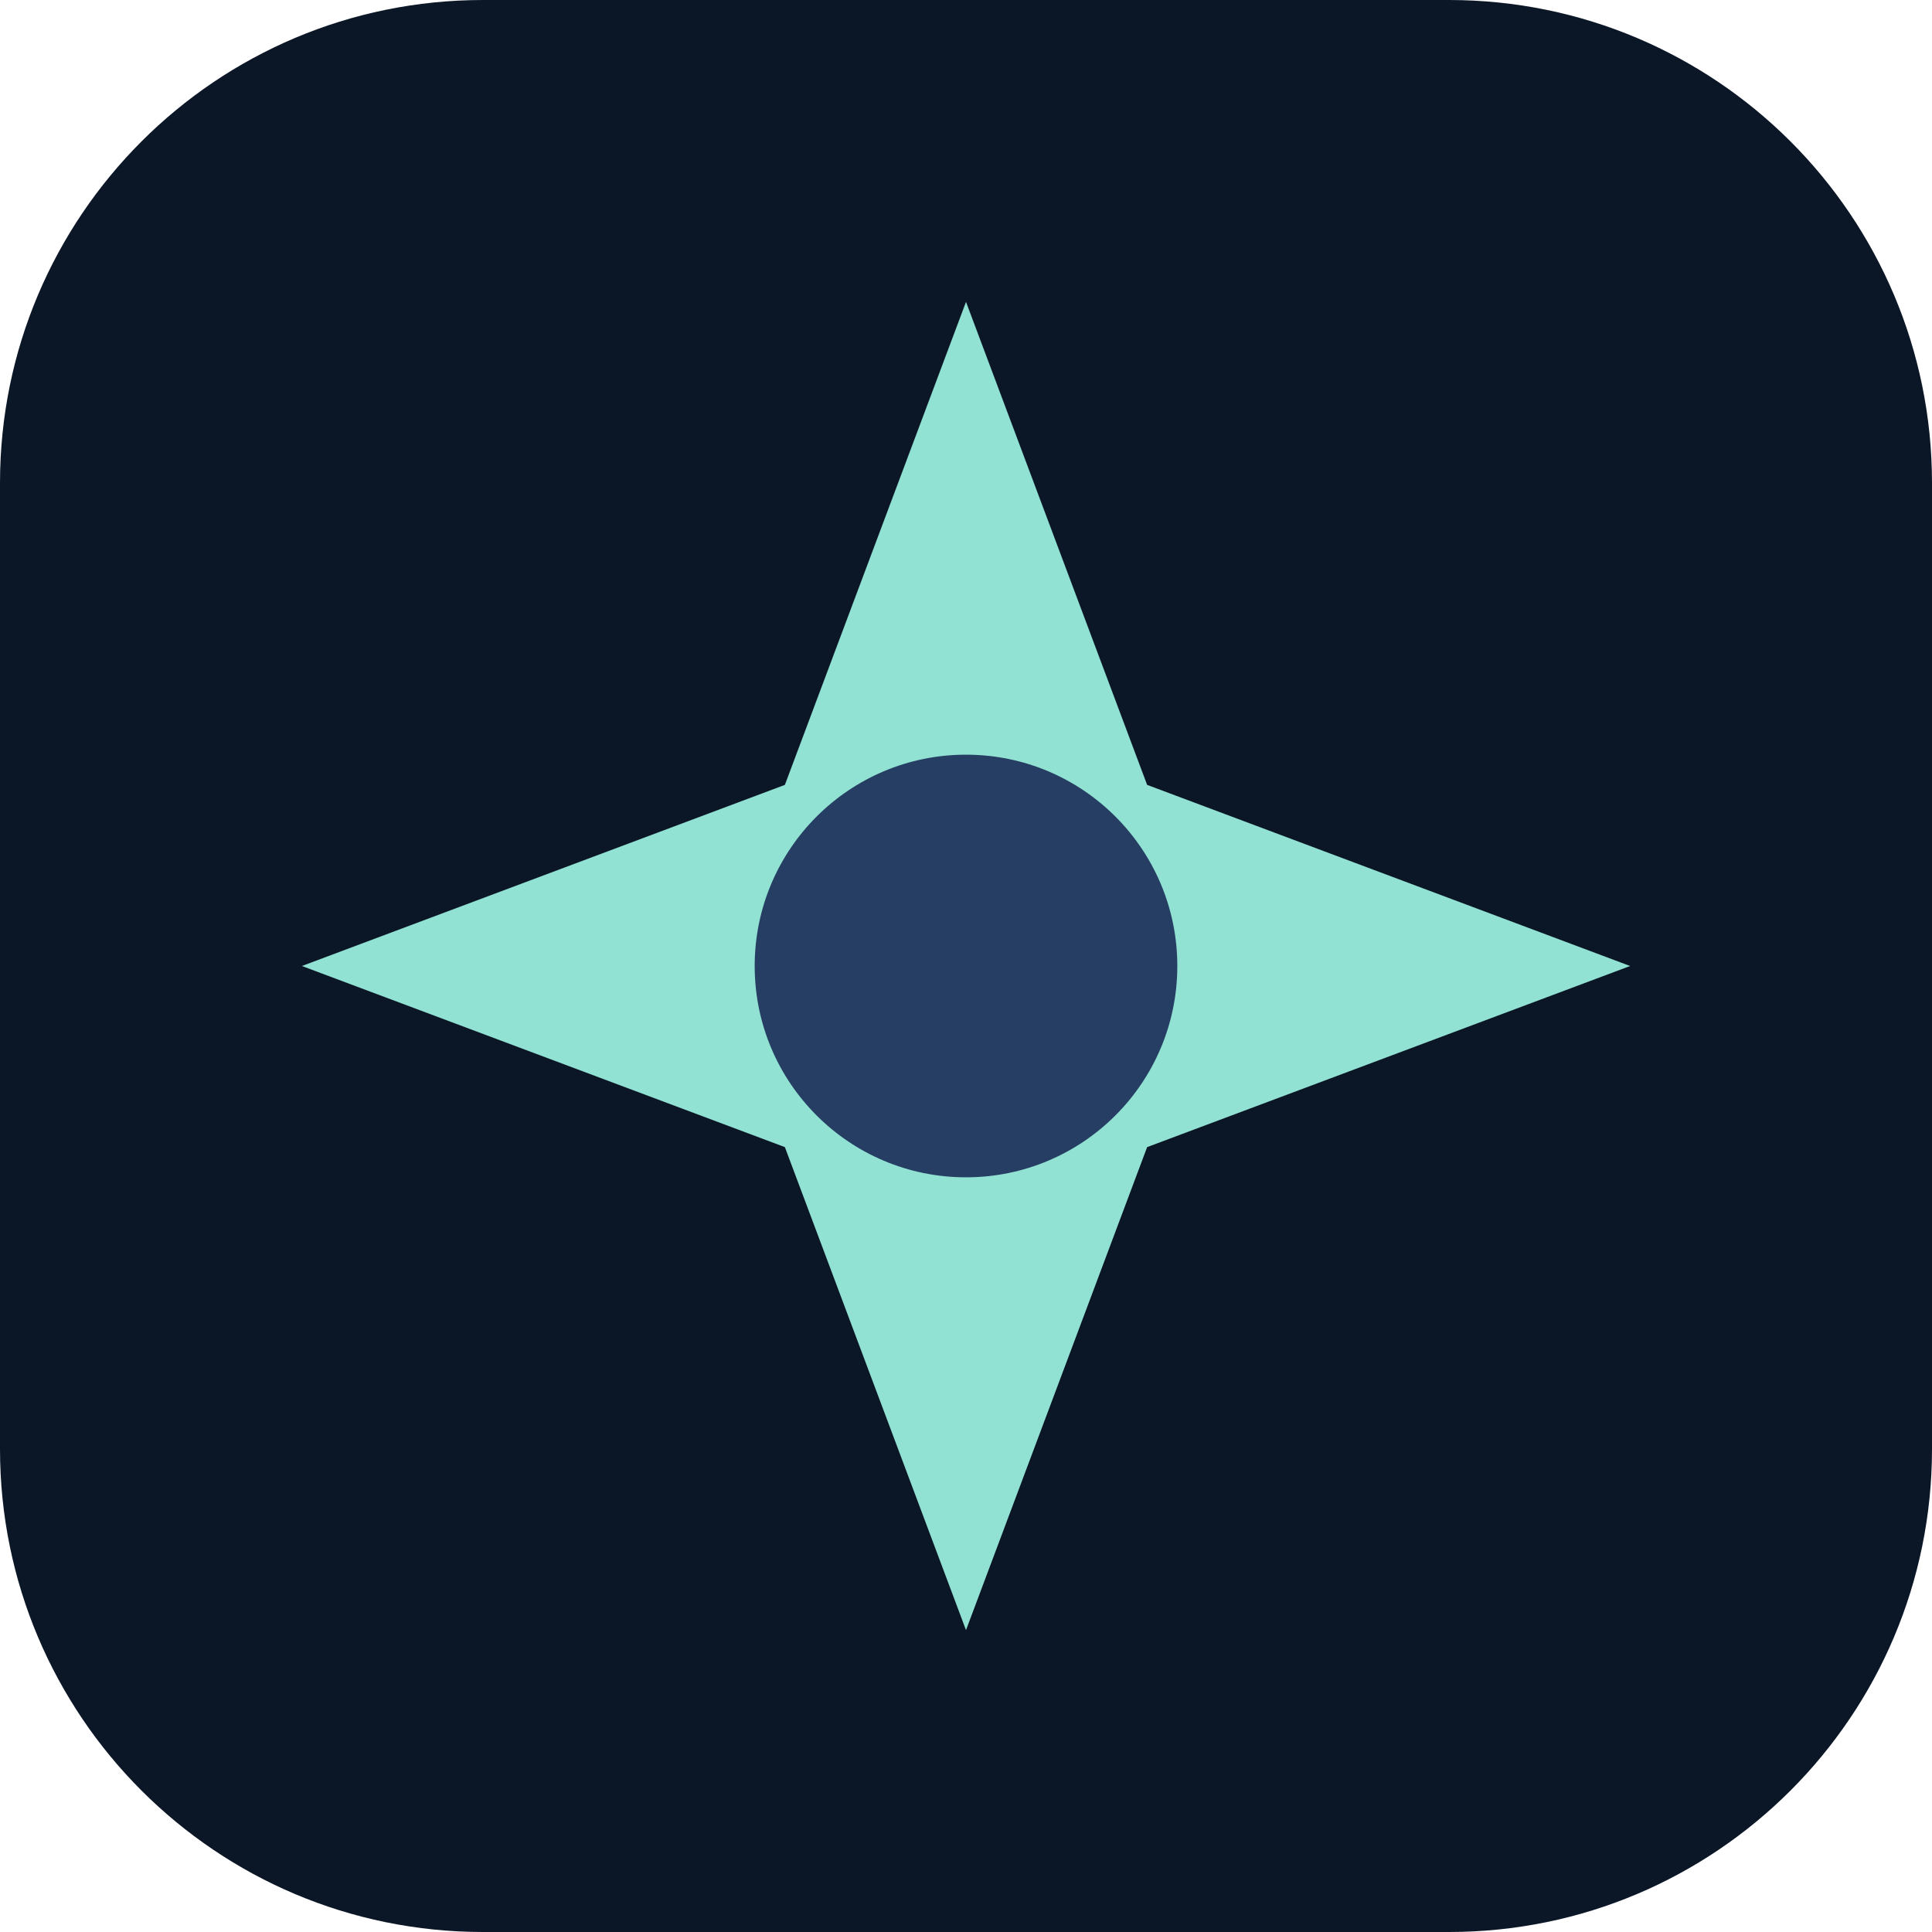
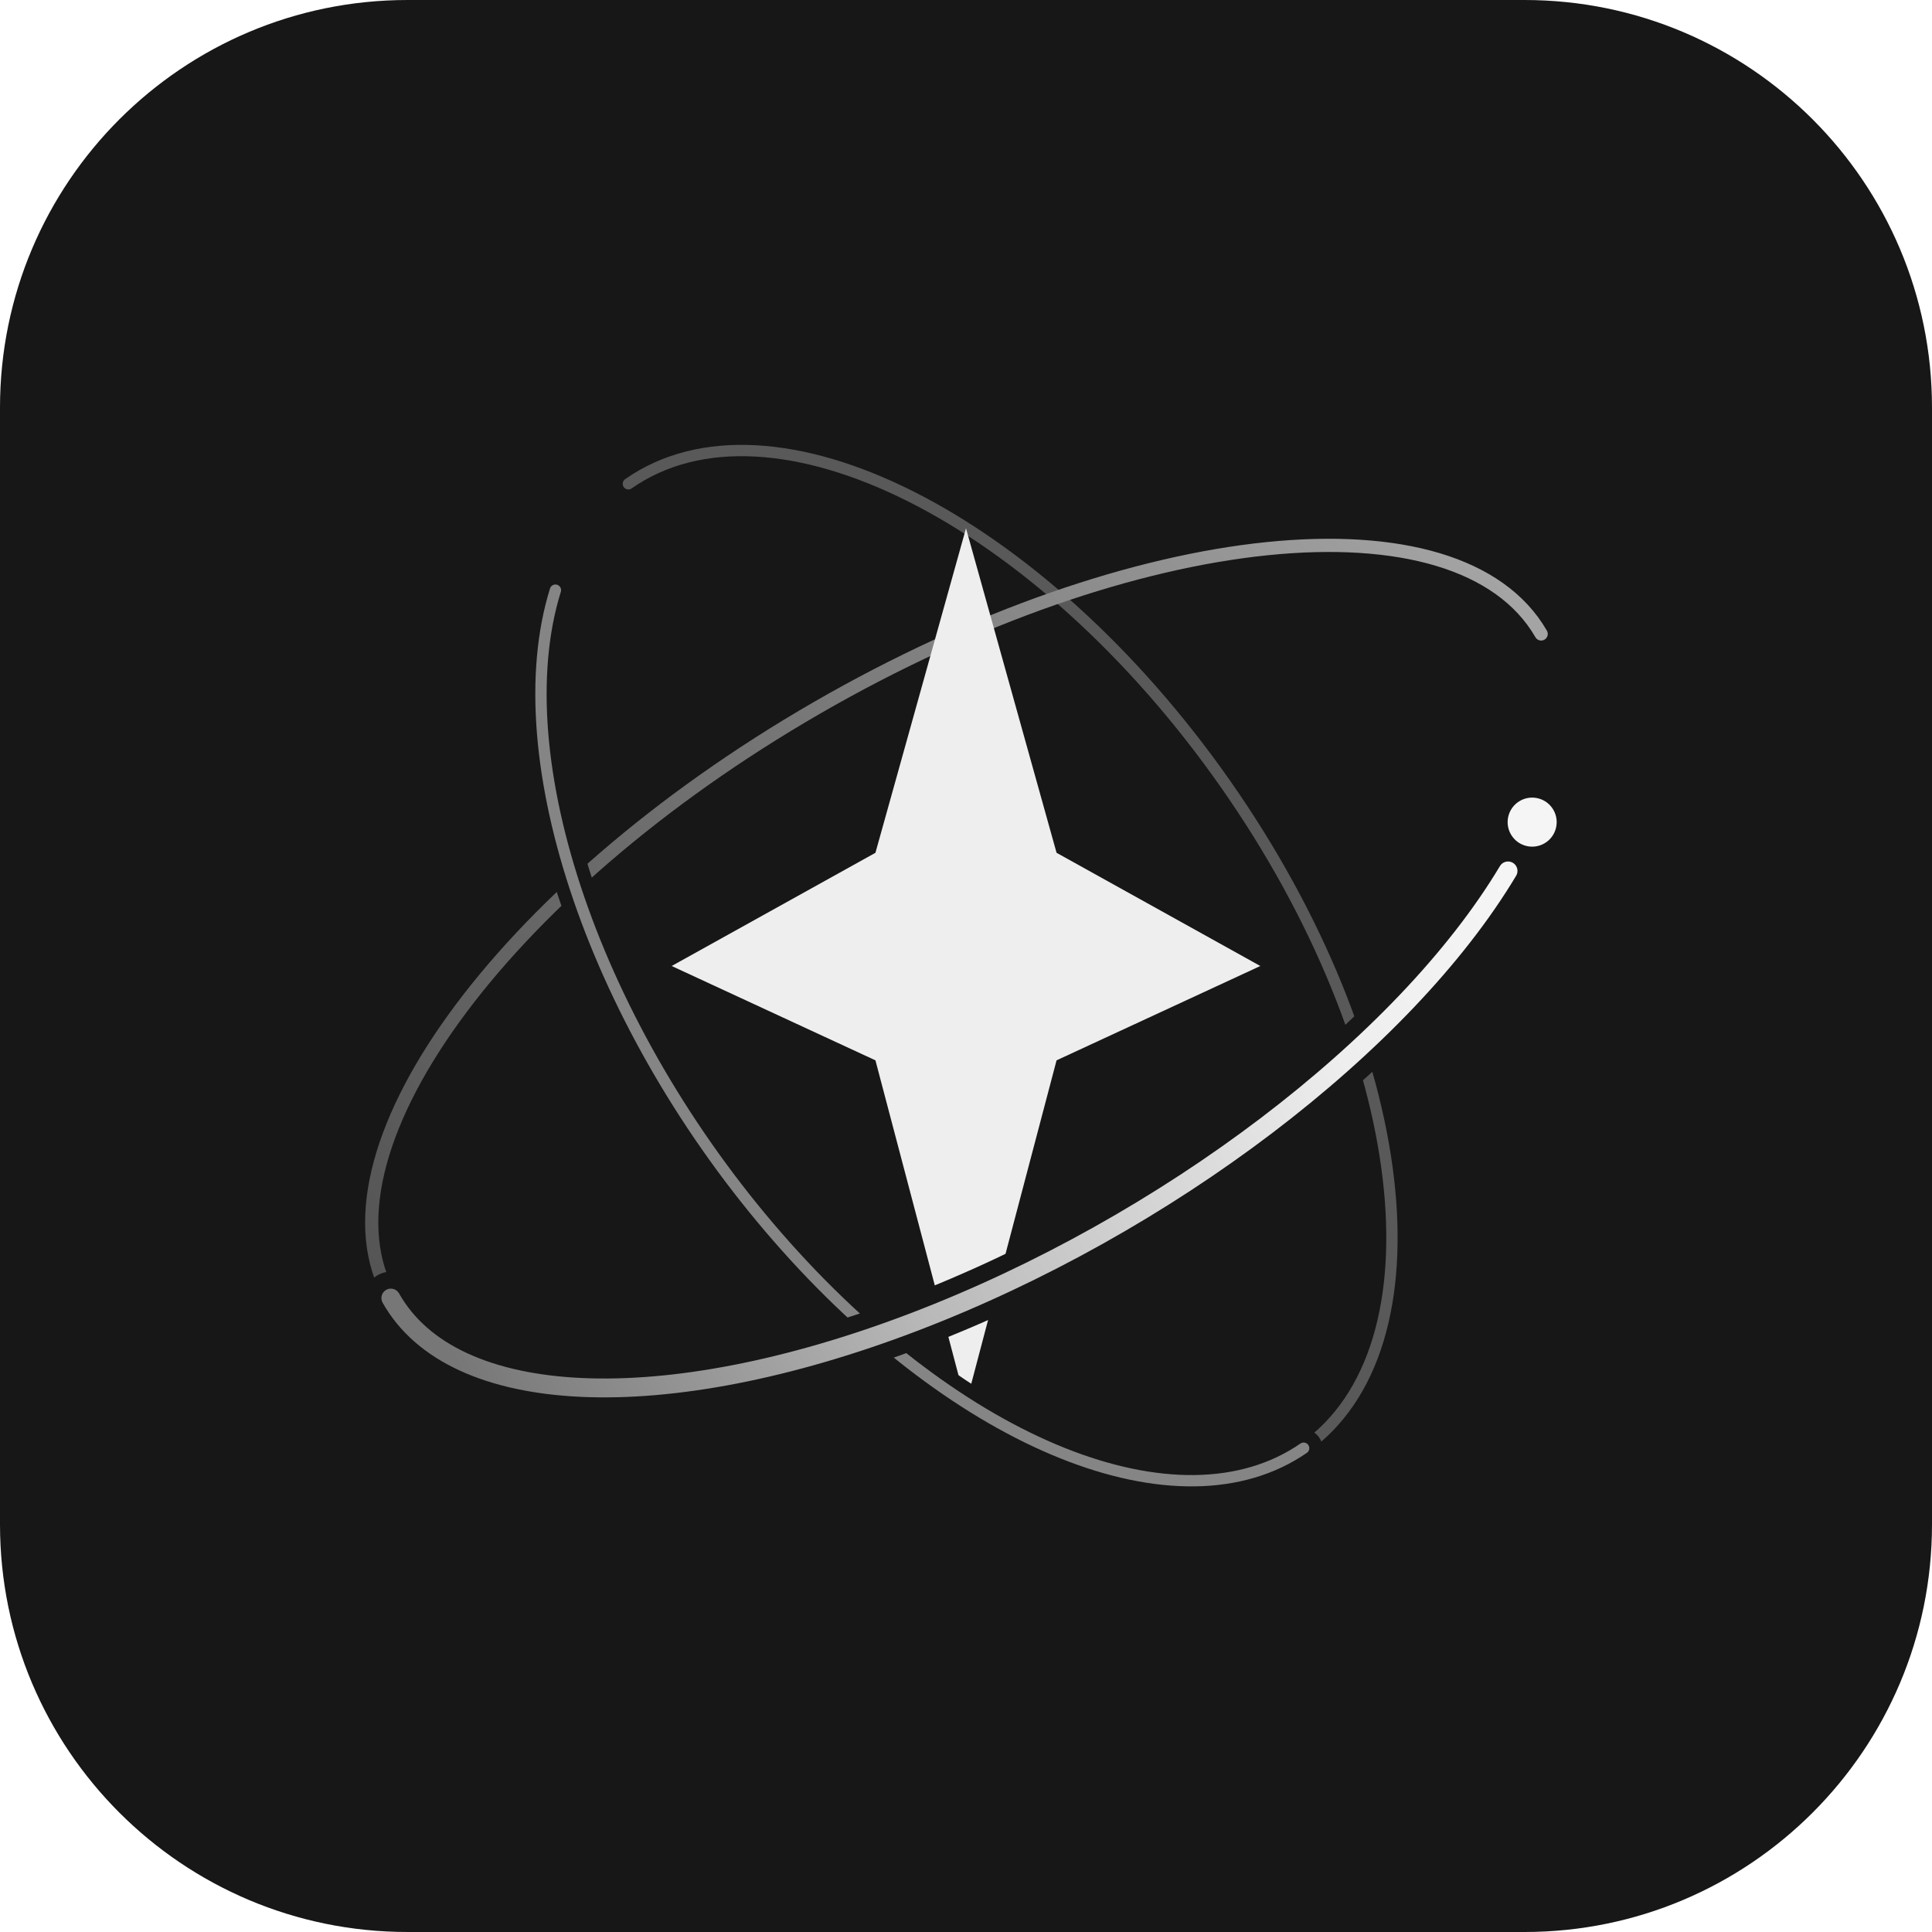
- <svg xmlns="http://www.w3.org/2000/svg" viewBox="0 0 64 64">
-   <rect width="64" height="64" rx="16" fill="#0b1627" />
-   <path d="M32 10 38 26 54 32 38 38 32 54 26 38 10 32 26 26Z" fill="#91e2d2" />
-   <circle cx="32" cy="32" r="7" fill="#263e63" />
+ <svg xmlns="http://www.w3.org/2000/svg" width="512" height="512" viewBox="0 0 512 512">
+   <defs>
+     <linearGradient id="rear-trail" x1="80" y1="256" x2="434" y2="210" gradientUnits="userSpaceOnUse">
+       <stop stop-color="#555555" />
+       <stop offset=".5" stop-color="#777777" />
+       <stop offset="1" stop-color="#a6a6a6" />
+     </linearGradient>
+     <linearGradient id="near-trail" x1="86" y1="286" x2="393" y2="300" gradientUnits="userSpaceOnUse">
+       <stop stop-color="#777777" />
+       <stop offset=".38" stop-color="#b9b9b9" />
+       <stop offset=".8" stop-color="#eeeeee" />
+       <stop offset="1" stop-color="#f5f5f5" />
+     </linearGradient>
+   </defs>
+   <rect width="512" height="512" rx="108" fill="#171717" />
+   <g transform="rotate(55 256 256)" fill="none">
+     <path d="M100 256A156 84 0 0 1 412 256" stroke="#595959" stroke-width="3" stroke-linecap="round" />
+   </g>
+   <g transform="rotate(-30 256 256)" fill="none">
+     <path d="M80 256A176 79 0 0 1 432 256" stroke="url(#rear-trail)" stroke-width="3.5" stroke-linecap="round" />
+   </g>
+   <path d="M256 140L280 226L334 256L280 281L256 372L232 281L178 256L232 226Z" fill="#eeeeee" />
+   <g transform="rotate(55 256 256)" fill="none">
+     <path d="M412 256A156 84 0 0 1 112 288" stroke="#171717" stroke-width="10" stroke-linecap="round" />
+     <path d="M412 256A156 84 0 0 1 112 288" stroke="#858585" stroke-width="3" stroke-linecap="round" />
+   </g>
+   <g transform="rotate(-30 256 256)" fill="none">
+     <path d="M80 256A176 79 0 0 0 393 306" stroke="#171717" stroke-width="14" stroke-linecap="round" />
+     <path d="M80 256A176 79 0 0 0 393 306" stroke="url(#near-trail)" stroke-width="5" stroke-linecap="round" />
+     <circle cx="405" cy="298" r="6.5" fill="#f5f5f5" />
+   </g>
</svg>
